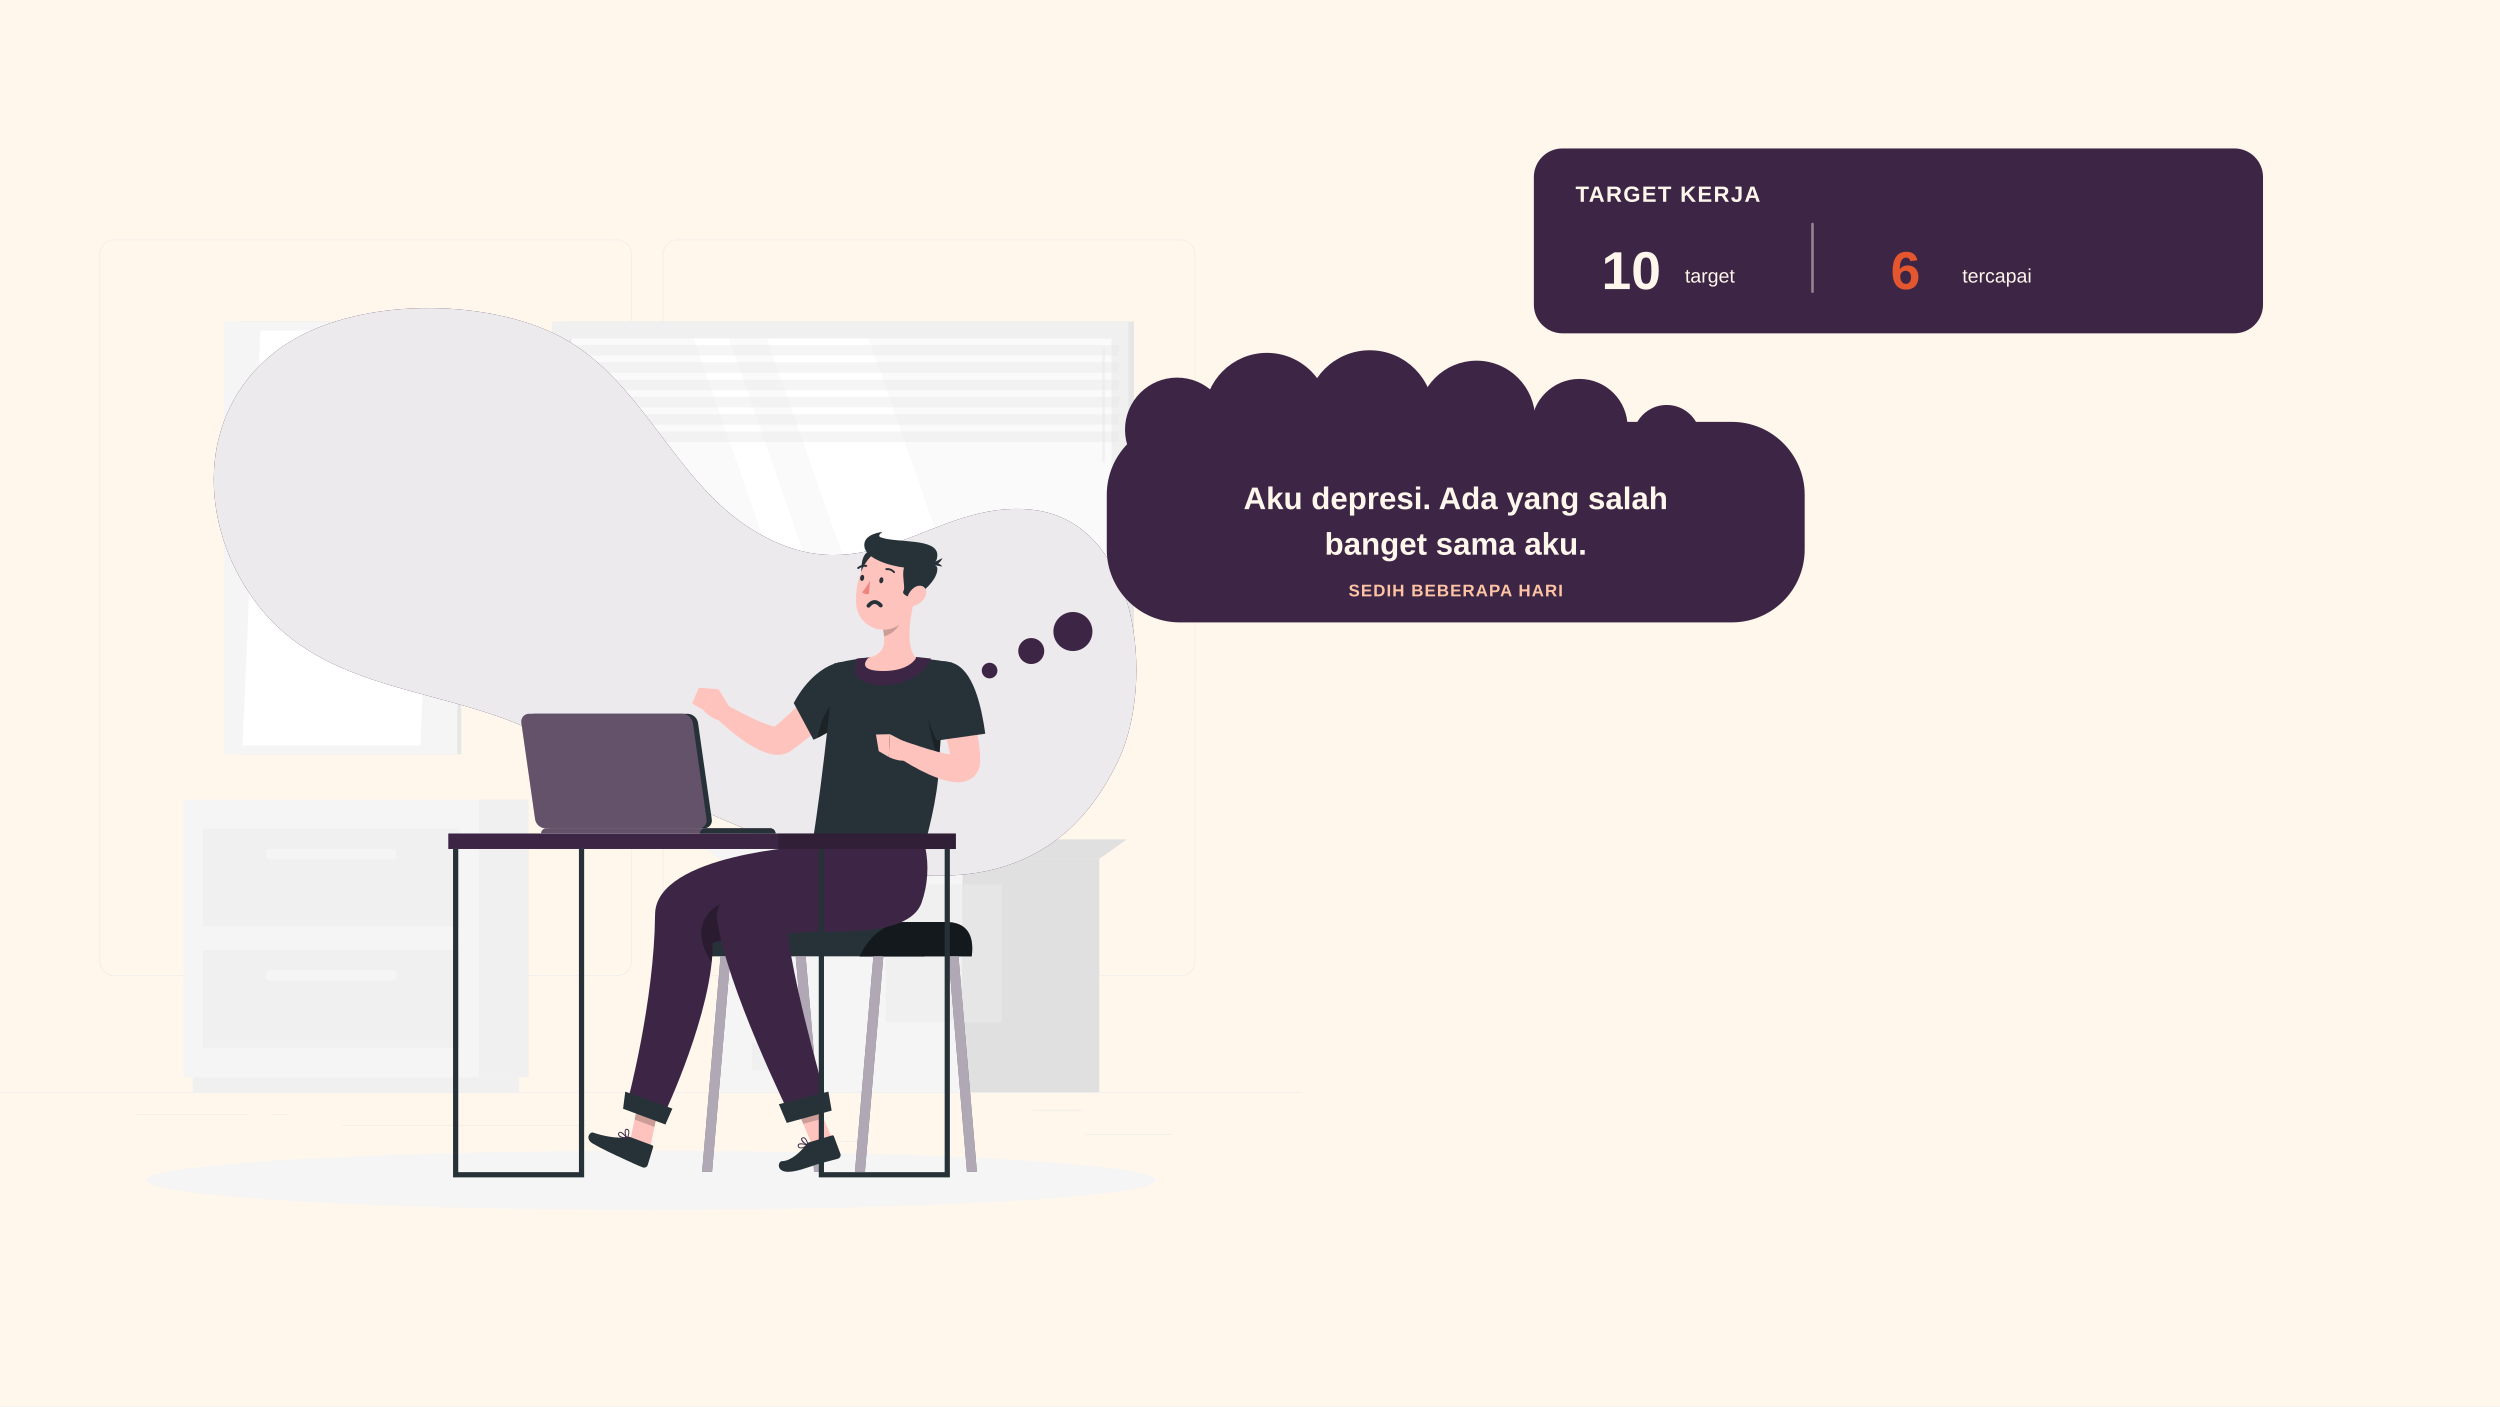
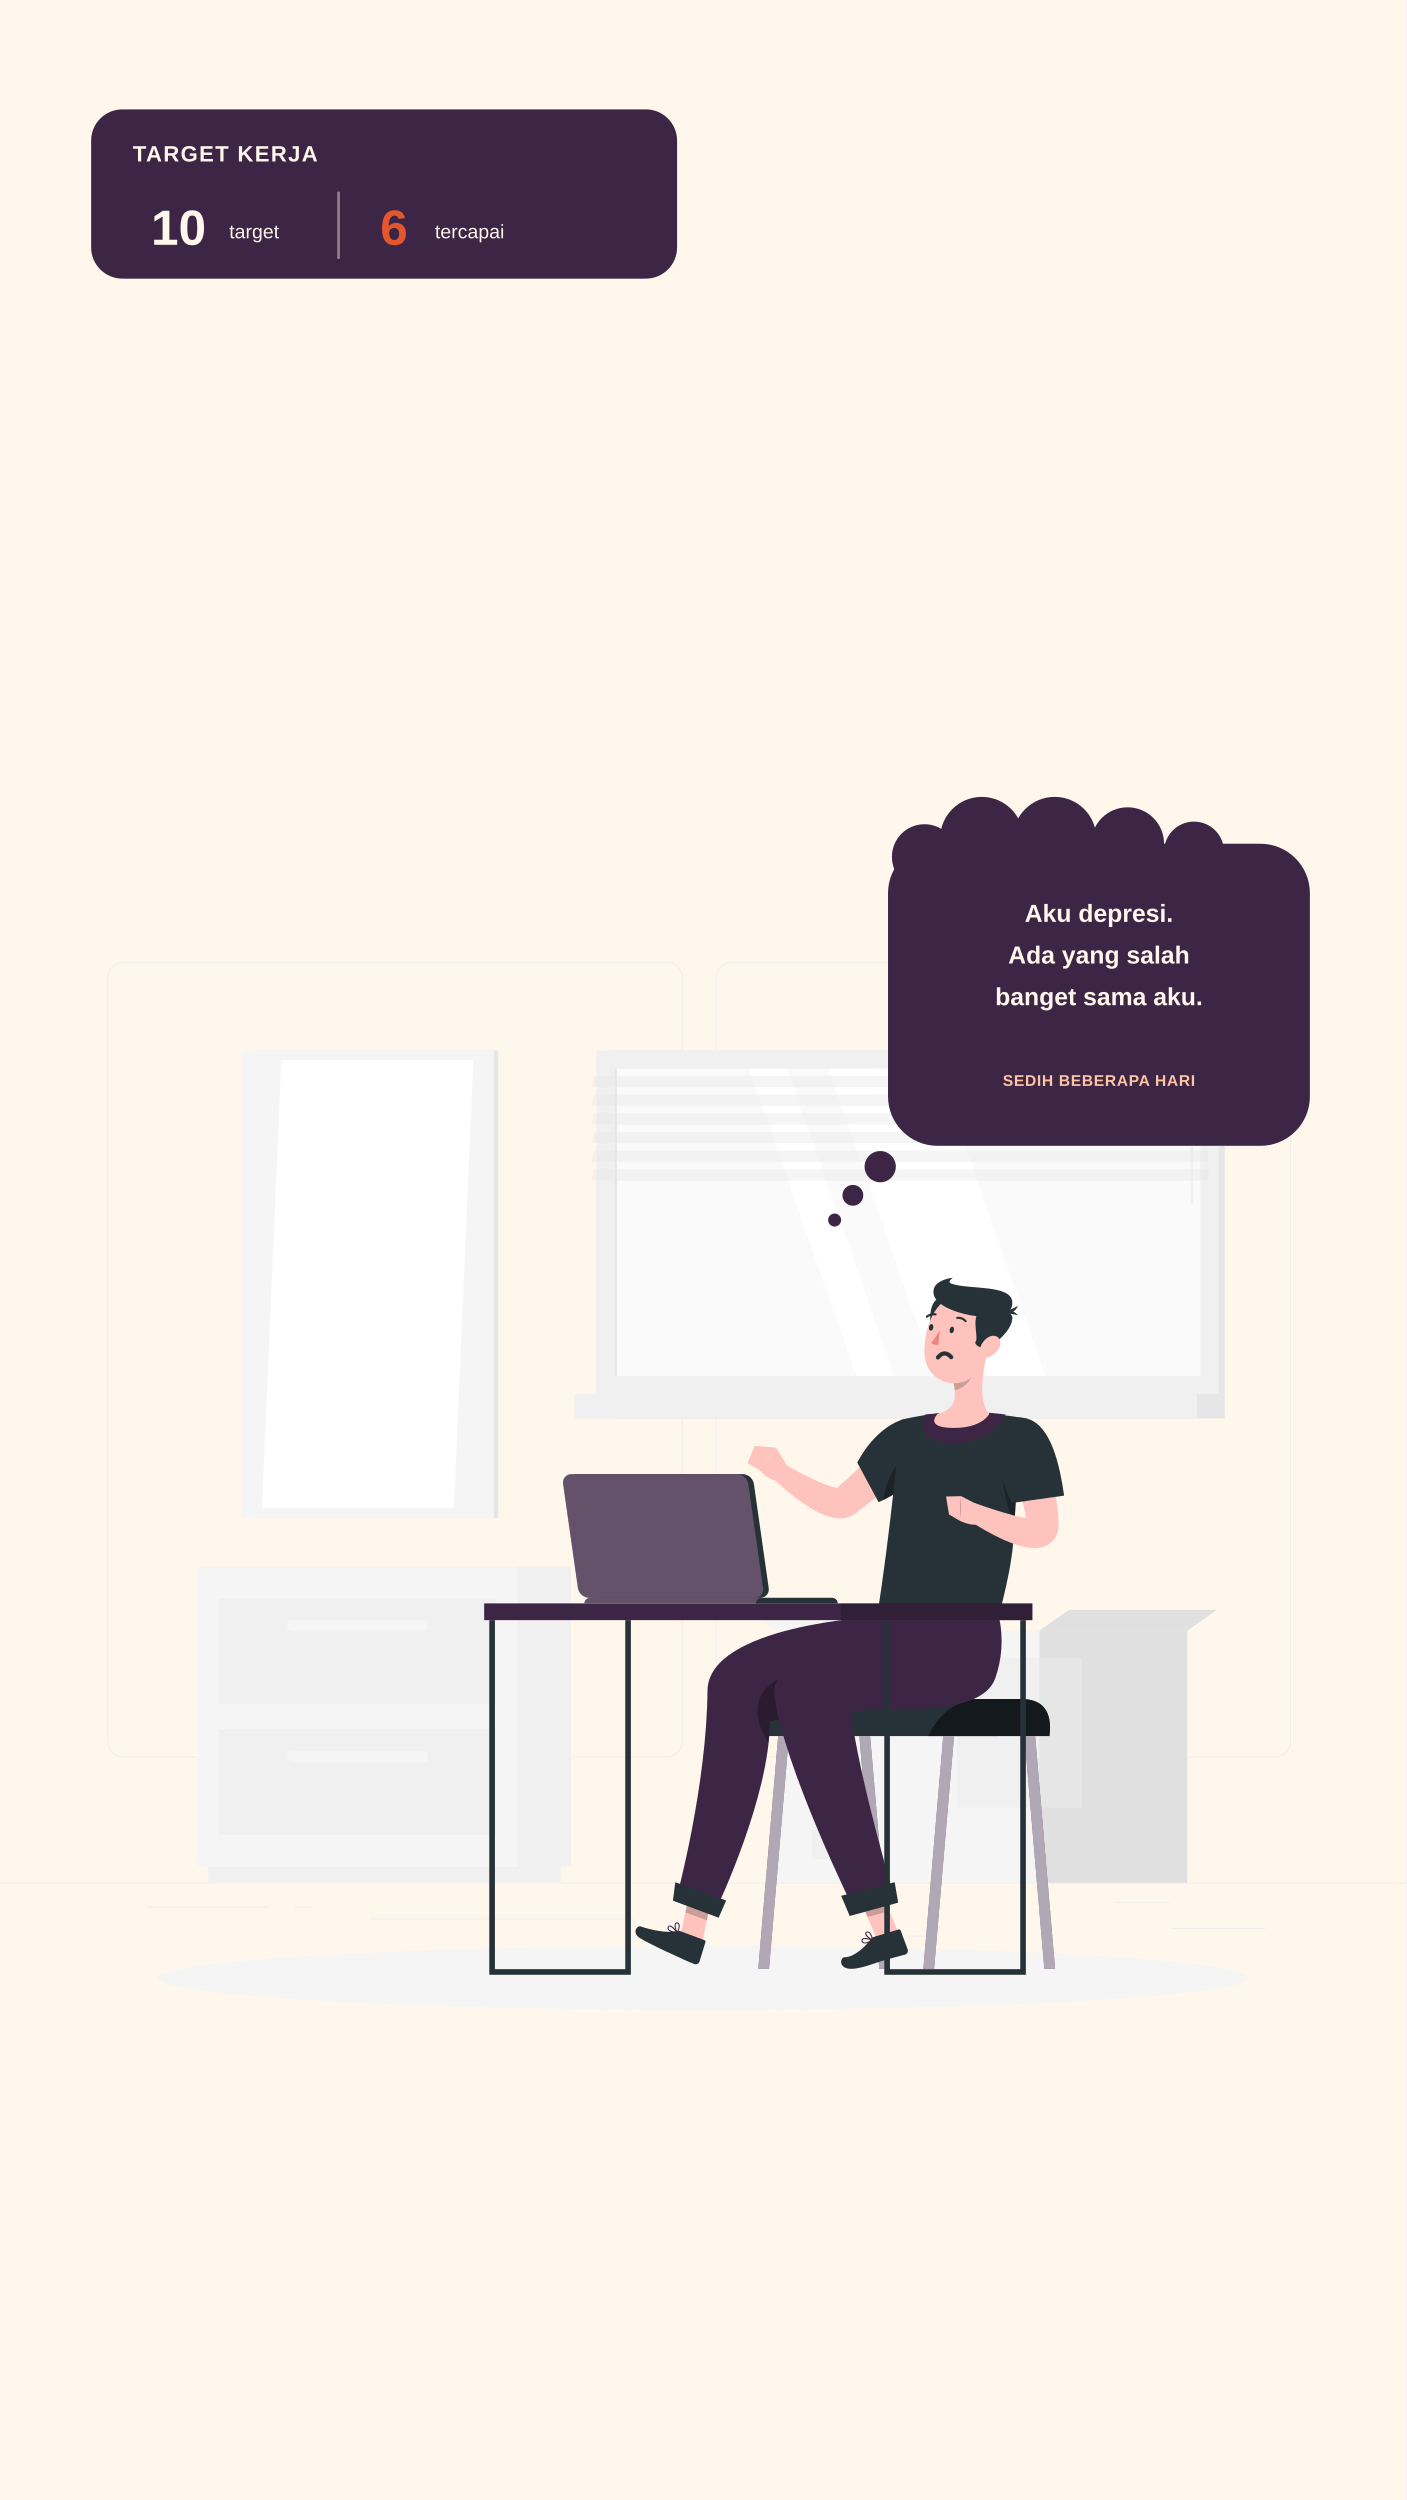
- <svg xmlns="http://www.w3.org/2000/svg" width="1920" height="1080" viewBox="0 0 1920 1080" role="img" aria-labelledby="frame-title frame-desc" data-frame="4A">
-   <rect x="0" y="0" width="1920" height="1080" fill="#FFF6EC" rx="0" id="scene-background" />
-   <svg x="0" y="74" width="1000" height="1000" viewBox="0 0 500 500" preserveAspectRatio="xMidYMid meet" overflow="hidden" aria-label="Co-workers · Rafiki illustration, Storyset Rafiki">
+ <svg xmlns="http://www.w3.org/2000/svg" width="1080" height="1920" viewBox="0 0 1080 1920" role="img" aria-labelledby="frame-title frame-desc" data-format="portrait-9x16" data-frame="4A">
+   <rect x="0" y="0" width="1080" height="1920" fill="#FFF6EC" rx="0" id="scene-background" />
+   <svg x="0" y="620" width="1080" height="1080" viewBox="0 0 500 500" preserveAspectRatio="xMidYMid meet" overflow="hidden" aria-label="Co-workers · Rafiki illustration, Storyset Rafiki">
    <g id="scoworkers-background-complete">
      <rect y="382.4" width="500" height="0.25" style="fill:#ebebeb" />
      <rect x="416.78" y="398.49" width="33.12" height="0.25" style="fill:#ebebeb" />
      <rect x="322.53" y="401.21" width="8.69" height="0.25" style="fill:#ebebeb" />
      <rect x="396.59" y="389.21" width="19.19" height="0.25" style="fill:#ebebeb" />
      <rect x="52.46" y="390.89" width="43.19" height="0.25" style="fill:#ebebeb" />
      <rect x="104.56" y="390.89" width="6.33" height="0.25" style="fill:#ebebeb" />
      <rect x="131.47" y="395.11" width="93.68" height="0.25" style="fill:#ebebeb" />
      <path d="M237,337.8H43.91a5.71,5.71,0,0,1-5.7-5.71V60.66A5.71,5.71,0,0,1,43.91,55H237a5.71,5.71,0,0,1,5.71,5.71V332.09A5.71,5.71,0,0,1,237,337.8ZM43.91,55.2a5.46,5.46,0,0,0-5.45,5.46V332.09a5.46,5.46,0,0,0,5.45,5.46H237a5.47,5.47,0,0,0,5.46-5.46V60.66A5.47,5.47,0,0,0,237,55.2Z" style="fill:#ebebeb" />
      <path d="M453.31,337.8H260.21a5.72,5.72,0,0,1-5.71-5.71V60.66A5.72,5.72,0,0,1,260.21,55h193.1A5.71,5.71,0,0,1,459,60.66V332.09A5.71,5.71,0,0,1,453.31,337.8ZM260.21,55.2a5.47,5.47,0,0,0-5.46,5.46V332.09a5.47,5.47,0,0,0,5.46,5.46h193.1a5.47,5.47,0,0,0,5.46-5.46V60.66a5.47,5.47,0,0,0-5.46-5.46Z" style="fill:#ebebeb" />
      <rect x="216.67" y="86.47" width="218.79" height="122.22" transform="translate(652.13 295.16) rotate(180)" style="fill:#e6e6e6" />
      <rect x="212.03" y="86.47" width="221.26" height="122.22" transform="translate(645.32 295.16) rotate(180)" style="fill:#f0f0f0" />
      <rect x="216.67" y="208.69" width="218.79" height="8.62" transform="translate(652.13 426) rotate(180)" style="fill:#e6e6e6" />
      <rect x="204.3" y="208.69" width="221.26" height="8.62" transform="translate(629.86 426) rotate(180)" style="fill:#f0f0f0" />
      <rect x="268.04" y="43.45" width="109.23" height="208.27" transform="translate(470.24 -175.08) rotate(90)" style="fill:#fafafa" />
      <polygon points="371.68 202.19 333.55 92.96 294.52 92.96 332.65 202.19 371.68 202.19" style="fill:#fff" />
      <path d="M423.78,140.77a.47.47,0,0,0,.47-.47V97.19a.47.47,0,0,0-.93,0V140.3A.47.47,0,0,0,423.78,140.77Z" style="fill:#f0f0f0" />
      <polygon points="317.99 202.19 279.85 92.96 266.35 92.96 304.49 202.19 317.99 202.19" style="fill:#fff" />
      <rect x="164.32" y="147.17" width="109.23" height="0.82" transform="translate(366.52 -71.36) rotate(90)" style="fill:#e6e6e6" />
      <polygon points="210.49 99.51 429.28 99.51 429.88 95.49 211.09 95.49 210.49 99.51" style="fill:#e6e6e6;opacity:0.4" />
      <polygon points="210.49 106.16 429.28 106.16 429.88 102.13 211.09 102.13 210.49 106.16" style="fill:#e6e6e6;opacity:0.4" />
      <polygon points="210.49 112.8 429.28 112.8 429.88 108.78 211.09 108.78 210.49 112.8" style="fill:#e6e6e6;opacity:0.4" />
      <polygon points="210.49 119.44 429.28 119.44 429.88 115.42 211.09 115.42 210.49 119.44" style="fill:#e6e6e6;opacity:0.4" />
      <polygon points="210.49 126.09 429.28 126.09 429.88 122.06 211.09 122.06 210.49 126.09" style="fill:#e6e6e6;opacity:0.4" />
      <polygon points="210.49 132.73 429.28 132.73 429.88 128.71 211.09 128.71 210.49 132.73" style="fill:#e6e6e6;opacity:0.4" />
      <rect x="369.52" y="292.8" width="52.6" height="89.59" style="fill:#e0e0e0" />
      <polygon points="422.12 292.8 369.52 292.8 380.08 285.33 432.68 285.33 422.12 292.8" style="fill:#e0e0e0" />
      <polygon points="318.25 285.33 265.65 285.33 276.21 292.8 328.81 292.8 318.25 285.33" style="fill:#f5f5f5" />
      <rect x="276.21" y="292.8" width="93.32" height="89.59" transform="translate(645.73 675.2) rotate(180)" style="fill:#f5f5f5" />
      <rect x="340.16" y="302.54" width="29.36" height="53.13" transform="translate(709.69 658.2) rotate(180)" style="fill:#f0f0f0" />
      <rect x="288.78" y="350.03" width="10.72" height="10.72" transform="translate(588.28 710.77) rotate(180)" style="fill:#f0f0f0" />
      <rect x="288.78" y="363.3" width="10.72" height="10.72" transform="translate(588.28 737.31) rotate(180)" style="fill:#f0f0f0" />
      <rect x="300.95" y="350.03" width="10.72" height="10.72" transform="translate(612.62 710.77) rotate(180)" style="fill:#f0f0f0" />
      <rect x="300.95" y="363.3" width="10.72" height="10.72" transform="translate(612.62 737.31) rotate(180)" style="fill:#f0f0f0" />
      <rect x="369.52" y="302.54" width="15.15" height="53.13" style="fill:#e6e6e6" />
      <rect x="183.92" y="270.03" width="19.09" height="106.58" transform="translate(386.92 646.64) rotate(180)" style="fill:#f0f0f0" />
      <rect x="74.06" y="376.61" width="125.28" height="5.79" transform="translate(273.39 759.01) rotate(180)" style="fill:#f0f0f0" />
      <rect x="70.39" y="270.03" width="113.53" height="106.58" style="fill:#f5f5f5" />
      <rect x="77.89" y="281.28" width="98.52" height="37.57" style="fill:#f0f0f0" />
      <rect x="77.89" y="327.79" width="98.52" height="37.57" style="fill:#f0f0f0" />
      <rect x="102.15" y="288.93" width="50" height="4.11" rx="1.69" transform="translate(254.31 581.97) rotate(180)" style="fill:#f5f5f5" />
      <rect x="102.15" y="335.44" width="50" height="4.11" rx="1.69" transform="translate(254.31 675) rotate(180)" style="fill:#f5f5f5" />
      <rect x="91.43" y="86.47" width="85.69" height="166.2" transform="translate(268.55 339.13) rotate(180)" style="fill:#e6e6e6" />
      <rect x="85.82" y="86.47" width="89.79" height="166.2" transform="translate(261.43 339.13) rotate(180)" style="fill:#f5f5f5" />
      <polygon points="161.41 249.23 168.29 89.91 100.02 89.91 93.15 249.23 161.41 249.23" style="fill:#fff" />
-     </g>
-     <g id="scoworkers-background-simple">
-       <path d="M289.46,166.76c-31.4-19-43.22-60-77-75.85-29.7-14-80.39-13.67-107.18,7.51-29.87,23.63-29.22,65.48-7.59,95.14,23.8,32.64,64.46,33.05,98.71,46.47,60,23.51,187.36,111.68,233.12,14.79,14.2-30.07,7.73-91.08-32.58-96C358.18,154.06,333.66,193.5,289.46,166.76Z" style="fill:#3D2645" />
-       <path d="M289.46,166.76c-31.4-19-43.22-60-77-75.85-29.7-14-80.39-13.67-107.18,7.51-29.87,23.63-29.22,65.48-7.59,95.14,23.8,32.64,64.46,33.05,98.71,46.47,60,23.51,187.36,111.68,233.12,14.79,14.2-30.07,7.73-91.08-32.58-96C358.18,154.06,333.66,193.5,289.46,166.76Z" style="fill:#fff;opacity:0.9" />
    </g>
    <g id="scoworkers-Shadow">
      <ellipse id="scoworkers-path" cx="250" cy="416.24" rx="193.89" ry="11.32" style="fill:#f5f5f5" />
    </g>
    <g id="scoworkers-character-2">
      <path d="M355,330.22H265.85c3.75-8.16,10.57-13.16,17.94-13.16H349Z" style="fill:#263238" />
      <polygon points="312.62 412.97 316.45 412.97 309.37 330.21 305.54 330.21 312.62 412.97" style="fill:#3D2645" />
      <polygon points="312.62 412.97 316.45 412.97 309.37 330.21 305.54 330.21 312.62 412.97" style="fill:#fff;opacity:0.6" />
      <polygon points="273.44 412.97 269.61 412.97 276.69 330.21 280.52 330.21 273.44 412.97" style="fill:#3D2645" />
      <polygon points="273.44 412.97 269.61 412.97 276.69 330.21 280.52 330.21 273.44 412.97" style="fill:#fff;opacity:0.6" />
      <path d="M373.15,330.22H330.09c3.75-8.16,10.56-13.16,17.93-13.16h15.24c7.37,0,11,4.25,9.89,13.16Z" style="fill:#263238" />
      <path d="M373.15,330.22H330.09c3.75-8.16,10.56-13.16,17.93-13.16h15.24c7.37,0,11,4.25,9.89,13.16Z" style="opacity:0.5" />
      <polygon points="371.31 412.97 375.14 412.97 368.06 330.21 364.23 330.21 371.31 412.97" style="fill:#3D2645" />
      <polygon points="371.31 412.97 375.14 412.97 368.06 330.21 364.23 330.21 371.31 412.97" style="fill:#fff;opacity:0.6" />
      <polygon points="332.13 412.97 328.3 412.97 335.38 330.21 339.21 330.21 332.13 412.97" style="fill:#3D2645" />
      <polygon points="332.13 412.97 328.3 412.97 335.38 330.21 339.21 330.21 332.13 412.97" style="fill:#fff;opacity:0.6" />
      <polygon points="249.41 404.77 241.78 401.92 245.71 383.31 253.33 386.16 249.41 404.77" style="fill:#ffc3bd" />
      <path d="M241.88,399.59l8.55,3.19a.58.58,0,0,1,.38.73l-2.11,6.92a1.44,1.44,0,0,1-1.84.86c-3-1.16-4.15-1.79-7.8-3.46-2.25-1-8.68-4-11.58-5.79s-1-4.62.35-4.11c3.29,1.19,9.78,2.52,12.56,1.64A2.3,2.3,0,0,1,241.88,399.59Z" style="fill:#263238" />
      <polygon points="253.33 386.16 245.7 383.32 243.69 392.91 251.31 395.76 253.33 386.16" style="opacity:0.2" />
      <path d="M311.69,287.77s-59.95,3.05-60.14,26.36c-.28,33.51-10.61,72.05-10.61,72.05l14.15,4.64s18.78-39.63,18.6-65.79c16.44-4.64,59.14-1.62,64.17-15.24a44.79,44.79,0,0,0,1.89-22Z" style="fill:#3D2645" />
      <path d="M280.86,309.17s1.5,6.73,2.55,14.11a66.18,66.18,0,0,0-9.73,1.75,67.06,67.06,0,0,1-.41,7.61C263.49,318.06,274,309.17,280.86,309.17Z" style="opacity:0.3" />
      <polygon points="255.52 394.82 239.26 388.76 240.1 382.2 258.19 388.69 255.52 394.82" style="fill:#263238" />
      <path d="M238.68,399.91a10.65,10.65,0,0,0,2.13.48.18.18,0,0,0,.19-.09.17.17,0,0,0,0-.2c-.18-.26-1.78-2.54-2.85-2.52a.68.68,0,0,0-.6.35,1,1,0,0,0-.14,1A2.21,2.21,0,0,0,238.68,399.91Zm1.74,0c-1.46-.23-2.45-.65-2.67-1.14a.66.66,0,0,1,.11-.68.3.3,0,0,1,.28-.17C238.72,398,239.75,399.06,240.42,400Z" style="fill:#3D2645" />
      <path d="M240.77,400.38a.14.14,0,0,0,.09,0,.21.21,0,0,0,.15-.11c0-.09,1-2.21.54-3.24a1,1,0,0,0-.66-.53.73.73,0,0,0-.85.3c-.48.76.06,2.78.65,3.51A.16.16,0,0,0,240.77,400.38Zm.11-3.47a.51.51,0,0,1,.32.29c.3.62-.11,1.89-.4,2.61-.45-.81-.76-2.3-.44-2.8a.35.35,0,0,1,.44-.13Z" style="fill:#3D2645" />
      <path d="M331.16,226c-2.09,2.44-4.19,4.63-6.35,6.89s-4.37,4.4-6.66,6.51-4.62,4.19-7,6.19-4.92,3.94-7.52,5.8l-.44.31-.19.1a8.91,8.91,0,0,1-4.14,1.06,11.76,11.76,0,0,1-2.91-.32,21.7,21.7,0,0,1-4.21-1.48,44.58,44.58,0,0,1-6.53-3.85c-2-1.39-3.87-2.86-5.67-4.39S276,239.72,274.3,238l3.75-4.82,5.9,3.14c2,1,3.93,2,5.88,2.91a44.87,44.87,0,0,0,5.69,2.27,10.12,10.12,0,0,0,2.33.5c.28,0,.49,0,.48,0s-.3-.07-.86.21l-.62.41c2.2-1.84,4.36-3.79,6.5-5.77s4.24-4.06,6.33-6.15,4.15-4.22,6.19-6.36,4.1-4.34,6.05-6.42Z" style="fill:#ffc3bd" />
      <path d="M280.43,235.08l-4.47-7.4L270,235.63s3.73,4.56,8.13,4Z" style="fill:#ffc3bd" />
      <polygon points="268.34 227.09 265.77 233.16 270.04 235.63 275.96 227.68 268.34 227.09" style="fill:#ffc3bd" />
      <path d="M320.32,217.87C310.19,221.61,304.81,233,304.81,233l7.56,14.07c7.25-3.05,16.8-10.43,19.56-15.11C336.17,224.8,328.23,215,320.32,217.87Z" style="fill:#263238" />
      <path d="M321.09,231.91c1.3-.69-.16,6-1.48,11.26a52.36,52.36,0,0,1-5.61,3.2C314.47,241.34,317.79,233.66,321.09,231.91Z" style="opacity:0.3" />
      <polygon points="319.83 401.05 311.86 402.69 304.43 385 312.39 383.36 319.83 401.05" style="fill:#ffc3bd" />
      <path d="M310.76,401.62,319.5,399a.57.57,0,0,1,.73.35l2.52,6.79a1.44,1.44,0,0,1-.94,1.8c-3.06.87-4.57,1.13-8.41,2.29-2.37.72-8.66,3.34-12,2.64s-2.55-4-1.07-4c3.5,0,7.56-4,9.23-6.36A2.34,2.34,0,0,1,310.76,401.62Z" style="fill:#263238" />
      <path d="M308.41,403.82a10.24,10.24,0,0,0,2-.91.19.19,0,0,0,.09-.18.18.18,0,0,0-.13-.16c-.3-.1-3-.94-3.8-.28a.71.71,0,0,0-.26.64,1.05,1.05,0,0,0,.52.92A2.24,2.24,0,0,0,308.41,403.82Zm1.41-1c-1.31.7-2.35,1-2.82.71a.66.66,0,0,1-.32-.61.29.29,0,0,1,.12-.31C307.25,402.23,308.74,402.5,309.82,402.8Z" style="fill:#3D2645" />
      <path d="M310.36,402.93a.18.18,0,0,0,.07-.05.18.18,0,0,0,.06-.17c0-.1-.53-2.39-1.54-2.91a.94.94,0,0,0-.85,0,.73.73,0,0,0-.49.75c.08.9,1.73,2.17,2.65,2.4Zm-2-2.84a.57.57,0,0,1,.44.05c.6.3,1.05,1.57,1.26,2.31-.85-.36-2-1.36-2.05-2,0-.11,0-.25.27-.36Z" style="fill:#3D2645" />
      <polygon points="312.39 383.36 304.43 385 308.44 394.53 316.23 392.48 312.39 383.36" style="opacity:0.2" />
      <path d="M332,287.83S273.2,298,275.33,315.57C278.4,340.92,304,392.72,304,392.72l14.53-3.3s-12.91-42.9-16.18-68.85c15.11,0,46.46,2.84,51.49-10.78a40.09,40.09,0,0,0,1.43-21.61Z" style="fill:#3D2645" />
      <polygon points="319.36 389.46 302.12 394.2 299.08 387.02 318.1 382.19 319.36 389.46" style="fill:#263238" />
      <path d="M311.74,288.18h43.48c.31-3.88,4.81-16.51,5.48-32.6A206.39,206.39,0,0,1,365,220.12l.6-2.62s-2.2-.45-5.36-.92c-2.62-.38-5.91-.77-9.13-.93a162.64,162.64,0,0,0-18.48,0c-2.84.27-5.62.74-7.83,1.17-2.83.57-4.5,1.05-4.5,1.05S316.45,259.67,311.74,288.18Z" style="fill:#263238" />
      <path d="M360.7,255.59A206.38,206.38,0,0,1,365,220.12c-2.9-.25-7.87,0-8.7,4.73C355.44,229.89,355.37,241.67,360.7,255.59Z" style="opacity:0.3" />
      <path d="M368.61,223.59c1.11,2.5,2,4.85,2.85,7.31s1.64,4.92,2.31,7.45,1.3,5.09,1.75,7.75a48,48,0,0,1,.84,8.33v.9l0,.58a9,9,0,0,1-.18,1.27,8.07,8.07,0,0,1-.45,1.43,7.58,7.58,0,0,1-1.93,2.71,7.81,7.81,0,0,1-2.47,1.48,10.07,10.07,0,0,1-3.72.6,17.05,17.05,0,0,1-2.66-.27,27.21,27.21,0,0,1-4.31-1.17c-1.32-.47-2.57-1-3.79-1.51a82.6,82.6,0,0,1-13.49-7.75l2.85-5.4c4.59,1.55,9.27,3.18,13.78,4.36a32.63,32.63,0,0,0,6.31,1.18,5.35,5.35,0,0,0,1,0c.22,0,.35-.14-.06,0a2.47,2.47,0,0,0-.88.51,3.48,3.48,0,0,0-.88,1.19,2.43,2.43,0,0,0-.18.54,1.46,1.46,0,0,0-.07.34.52.52,0,0,0,0,.11v-.11l-.05-.39a49.81,49.81,0,0,0-1.21-6.44c-.55-2.21-1.22-4.47-1.93-6.71s-1.5-4.51-2.3-6.76-1.68-4.54-2.48-6.64Z" style="fill:#ffc3bd" />
      <path d="M365.62,217.5c-7.91-2.5-13,3.82-10.79,14.8s5,15.06,5,15.06l18.52-2.62C376.84,234,373.73,220.06,365.62,217.5Z" style="fill:#263238" />
      <path d="M351.44,215.58l.4-.31,5.72.61s-2.33,6.08-10.62,9-18.34.51-18.58-4,.72-5,.72-5l4.73-.44.3.51Z" style="fill:#3D2645" />
      <path d="M350.73,194.93l-4.94,4.1-6.74,5.59a21.92,21.92,0,0,1,.43,2.72c.36,3.65-.58,7-6,8.25,0,0-5.29,4.94,5.28,5.08s13-5,13-5C347.81,211.73,349.36,200.88,350.73,194.93Z" style="fill:#ffc3bd" />
      <path d="M339.05,204.62a21.92,21.92,0,0,1,.43,2.72c2.51-.5,5.87-3.18,6.22-5.75a12.11,12.11,0,0,0,.09-2.56Z" style="opacity:0.2" />
      <path d="M334.2,188.06c-.82.55-2.75-1.72-3.35-3.39-.14-2-.89-10.14,4.33-10.38,4.19-.19,8.68,1.7,8.53,3.68C343.51,180.37,340.9,183.63,334.2,188.06Z" style="fill:#263238" />
      <path d="M352.77,186.36c-1.72,7.91-2.32,12.61-7,16.22a10.53,10.53,0,0,1-17-7.58c-.61-7.36,2.3-19.05,10.62-21.29A10.64,10.64,0,0,1,352.77,186.36Z" style="fill:#ffc3bd" />
      <path d="M351.2,192.33c-.83.53-5.08-.72-4.33-2.33,1.33-1.53-2.31-10.2,2.78-11.39,4.08-1,10.13.62,10.28,2.6C360.15,184.22,357.09,188.56,351.2,192.33Z" style="fill:#263238" />
      <path d="M349.7,181.13c-4.57,0-16.67-2.64-17.73-8-1-5.2,6.93-5.87,6.93-5.87s-2.39,1.44-.66,2.09c6,2.25,21.68.14,21.69,6.78C359.93,179.77,357.23,181.13,349.7,181.13Z" style="fill:#263238" />
      <path d="M357.21,179.93c.12-.29,2.13-2.21,4.7.65A27.53,27.53,0,0,0,357.21,179.93Z" style="fill:#263238" />
      <path d="M357.65,179.26c.19.24,2.68,1.49,4.3-2A28,28,0,0,1,357.65,179.26Z" style="fill:#263238" />
      <path d="M355.2,192.34a7.22,7.22,0,0,1-3.94,3.26c-2.16.7-3.33-1.67-2.63-3.79.64-1.9,2.75-4.13,4.87-3.9S356.27,190.44,355.2,192.34Z" style="fill:#ffc3bd" />
      <path d="M339.2,185.92c-.1.65-.52,1.13-.95,1.08s-.69-.62-.59-1.26.53-1.14.95-1.09S339.3,185.27,339.2,185.92Z" style="fill:#263238" />
      <path d="M331.84,185c-.1.65-.52,1.14-.95,1.09s-.69-.62-.59-1.27.53-1.13.95-1.08S331.94,184.4,331.84,185Z" style="fill:#263238" />
      <path d="M334.11,185.83a20.85,20.85,0,0,1-3.07,4.62,3.18,3.18,0,0,0,2.62.64Z" style="fill:#ed847e" />
      <path d="M333.5,195.6 Q335.8,192.8 338.2,195.5" style="fill:none;stroke:#263238;stroke-width:1.5;stroke-linecap:round" />
      <path d="M343.41,183.07a.56.56,0,0,0,.17-.09.38.38,0,0,0,0-.54,3.69,3.69,0,0,0-3.23-1.28.39.39,0,1,0,.13.76,2.93,2.93,0,0,1,2.53,1A.37.37,0,0,0,343.41,183.07Z" style="fill:#263238" />
      <path d="M329.45,181.49a.38.38,0,0,0,.35-.07,3.24,3.24,0,0,1,2.74-.75.38.38,0,1,0,.21-.74h0a4,4,0,0,0-3.44.9.37.37,0,0,0-.05.54A.39.39,0,0,0,329.45,181.49Z" style="fill:#263238" />
      <path d="M348.38,248.35l-6.68-3.43-.41,8.78s6.62,3.27,8-.28Z" style="fill:#ffc3bd" />
      <polygon points="336.37 245.06 337.42 251.43 341.29 253.7 341.7 244.93 336.37 245.06" style="fill:#ffc3bd" />
    </g>
    <g id="scoworkers-Desk">
      <rect x="172.13" y="283.07" width="171.06" height="5.95" transform="translate(515.33 572.08) rotate(180)" style="fill:#3D2645" />
      <rect x="343.19" y="283.07" width="23.88" height="5.95" style="fill:#3D2645" />
      <rect x="298.89" y="283.07" width="68.19" height="5.95" style="opacity:0.2" />
      <polygon points="364.75 415.11 314.41 415.11 314.41 289.01 316.41 289.01 316.41 413.11 362.75 413.11 362.75 289.01 364.75 289.01 364.75 415.11" style="fill:#263238" />
      <polygon points="224.31 415.11 173.97 415.11 173.97 289.01 175.97 289.01 175.97 413.11 222.31 413.11 222.31 289.01 224.31 289.01 224.31 415.11" style="fill:#263238" />
      <path d="M209.77,281.09h86a2,2,0,0,1,2,2h-90A2,2,0,0,1,209.77,281.09Z" style="fill:#3D2645" />
      <path d="M209.77,281.09h86a2,2,0,0,1,2,2h-90A2,2,0,0,1,209.77,281.09Z" style="fill:#fff;opacity:0.2" />
      <path d="M270.71,281.09h25.11a2,2,0,0,1,2,2H268.74A2,2,0,0,1,270.71,281.09Z" style="fill:#263238" />
      <path d="M205.22,237.09h58.83a4.19,4.19,0,0,1,4,3.5l5.27,37a3,3,0,0,1-3,3.5H211.48a4.18,4.18,0,0,1-4-3.5l-5.27-37A3,3,0,0,1,205.22,237.09Z" style="fill:#263238" />
      <path d="M203.22,237.09h58.83a4.19,4.19,0,0,1,4,3.5l5.27,37a3,3,0,0,1-3,3.5H209.48a4.18,4.18,0,0,1-4-3.5l-5.27-37A3,3,0,0,1,203.22,237.09Z" style="fill:#3D2645" />
      <path d="M203.22,237.09h58.83a4.19,4.19,0,0,1,4,3.5l5.27,37a3,3,0,0,1-3,3.5H209.48a4.18,4.18,0,0,1-4-3.5l-5.27-37A3,3,0,0,1,203.22,237.09Z" style="fill:#fff;opacity:0.2" />
    </g>
  </svg>
  <g id="missed-target-card">
-     <rect x="1178" y="114" width="560" height="142" fill="#3D2645" rx="22" />
-     <text x="1210" y="155" fill="#FFF6EC" font-family="Arial, Helvetica, sans-serif" font-size="17" font-weight="700" text-anchor="start" letter-spacing="1.0">
-       <tspan x="1210" dy="0">TARGET KERJA</tspan>
+     <rect x="70" y="84" width="450" height="130" fill="#3D2645" rx="24" />
+     <text x="102" y="124" fill="#FFF6EC" font-family="Arial, Helvetica, sans-serif" font-size="17" font-weight="700" text-anchor="start" letter-spacing="1.0">
+       <tspan x="102" dy="0">TARGET KERJA</tspan>
    </text>
-     <text x="1230" y="222" fill="#FFF6EC" font-family="Arial, Helvetica, sans-serif" font-size="41" font-weight="700" text-anchor="start" letter-spacing="0">
-       <tspan x="1230" dy="0">10</tspan>
+     <text x="116" y="188" fill="#FFF6EC" font-family="Arial, Helvetica, sans-serif" font-size="38" font-weight="700" text-anchor="start" letter-spacing="0">
+       <tspan x="116" dy="0">10</tspan>
    </text>
-     <text x="1294" y="217" fill="#FFF6EC" font-family="Arial, Helvetica, sans-serif" font-size="15" font-weight="500" text-anchor="start" letter-spacing="0">
-       <tspan x="1294" dy="0">target</tspan>
+     <text x="176" y="183" fill="#FFF6EC" font-family="Arial, Helvetica, sans-serif" font-size="15" font-weight="500" text-anchor="start" letter-spacing="0">
+       <tspan x="176" dy="0">target</tspan>
    </text>
-     <text x="1452" y="222" fill="#E4572E" font-family="Arial, Helvetica, sans-serif" font-size="41" font-weight="700" text-anchor="start" letter-spacing="0">
-       <tspan x="1452" dy="0">6</tspan>
+     <line x1="260" y1="148" x2="260" y2="198" stroke="#FFF6EC" stroke-width="2" stroke-linecap="round" opacity="0.45" />
+     <text x="292" y="188" fill="#E4572E" font-family="Arial, Helvetica, sans-serif" font-size="38" font-weight="700" text-anchor="start" letter-spacing="0">
+       <tspan x="292" dy="0">6</tspan>
    </text>
-     <text x="1507" y="217" fill="#FFF6EC" font-family="Arial, Helvetica, sans-serif" font-size="15" font-weight="500" text-anchor="start" letter-spacing="0">
-       <tspan x="1507" dy="0">tercapai</tspan>
+     <text x="334" y="183" fill="#FFF6EC" font-family="Arial, Helvetica, sans-serif" font-size="15" font-weight="500" text-anchor="start" letter-spacing="0">
+       <tspan x="334" dy="0">tercapai</tspan>
    </text>
-     <line x1="1392" y1="172" x2="1392" y2="224" stroke="#FFF6EC" stroke-width="2" stroke-linecap="round" opacity="0.45" />
  </g>
  <g id="raka-small-thought-cloud" data-role="animatable-thought-label">
-     <rect x="850" y="324" width="536" height="154" fill="#3D2645" rx="56" />
-     <circle cx="904" cy="330" r="40" fill="#3D2645" />
-     <circle cx="973" cy="319" r="48" fill="#3D2645" />
-     <circle cx="1052" cy="318" r="49" fill="#3D2645" />
-     <circle cx="1134" cy="322" r="45" fill="#3D2645" />
-     <circle cx="1213" cy="328" r="37" fill="#3D2645" />
-     <circle cx="1280" cy="337" r="26" fill="#3D2645" />
-     <circle cx="824" cy="485" r="15" fill="#3D2645" />
-     <circle cx="792" cy="500" r="10" fill="#3D2645" />
-     <circle cx="760" cy="515" r="6" fill="#3D2645" />
-     <text x="1118" y="391" fill="#FFF6EC" font-family="Arial, Helvetica, sans-serif" font-size="24" font-weight="700" text-anchor="middle" letter-spacing="0">
-       <tspan x="1118" dy="0">Aku depresi. Ada yang salah</tspan>
+     <rect x="682" y="648" width="324" height="232" fill="#3D2645" rx="38" />
+     <circle cx="710" cy="658" r="25" fill="#3D2645" />
+     <circle cx="754" cy="644" r="32" fill="#3D2645" />
+     <circle cx="810" cy="644" r="32" fill="#3D2645" />
+     <circle cx="866" cy="648" r="28" fill="#3D2645" />
+     <circle cx="917" cy="654" r="23" fill="#3D2645" />
+     <circle cx="676" cy="896" r="12" fill="#3D2645" />
+     <circle cx="655" cy="918" r="8" fill="#3D2645" />
+     <circle cx="641" cy="937" r="5" fill="#3D2645" />
+     <text x="844" y="708" fill="#FFF6EC" font-family="Arial, Helvetica, sans-serif" font-size="19" font-weight="700" text-anchor="middle" letter-spacing="0">
+       <tspan x="844" dy="0">Aku depresi.</tspan>
    </text>
-     <text x="1118" y="426" fill="#FFF6EC" font-family="Arial, Helvetica, sans-serif" font-size="24" font-weight="700" text-anchor="middle" letter-spacing="0">
-       <tspan x="1118" dy="0">banget sama aku.</tspan>
+     <text x="844" y="740" fill="#FFF6EC" font-family="Arial, Helvetica, sans-serif" font-size="19" font-weight="700" text-anchor="middle" letter-spacing="0">
+       <tspan x="844" dy="0">Ada yang salah</tspan>
    </text>
-     <text x="1118" y="458" fill="#FFC4A3" font-family="Arial, Helvetica, sans-serif" font-size="13" font-weight="700" text-anchor="middle" letter-spacing="0.8">
-       <tspan x="1118" dy="0">SEDIH BEBERAPA HARI</tspan>
+     <text x="844" y="772" fill="#FFF6EC" font-family="Arial, Helvetica, sans-serif" font-size="19" font-weight="700" text-anchor="middle" letter-spacing="0">
+       <tspan x="844" dy="0">banget sama aku.</tspan>
+     </text>
+     <text x="844" y="834" fill="#FFC4A3" font-family="Arial, Helvetica, sans-serif" font-size="12" font-weight="700" text-anchor="middle" letter-spacing="0.5">
+       <tspan x="844" dy="0">SEDIH BEBERAPA HARI</tspan>
    </text>
  </g>
</svg>
